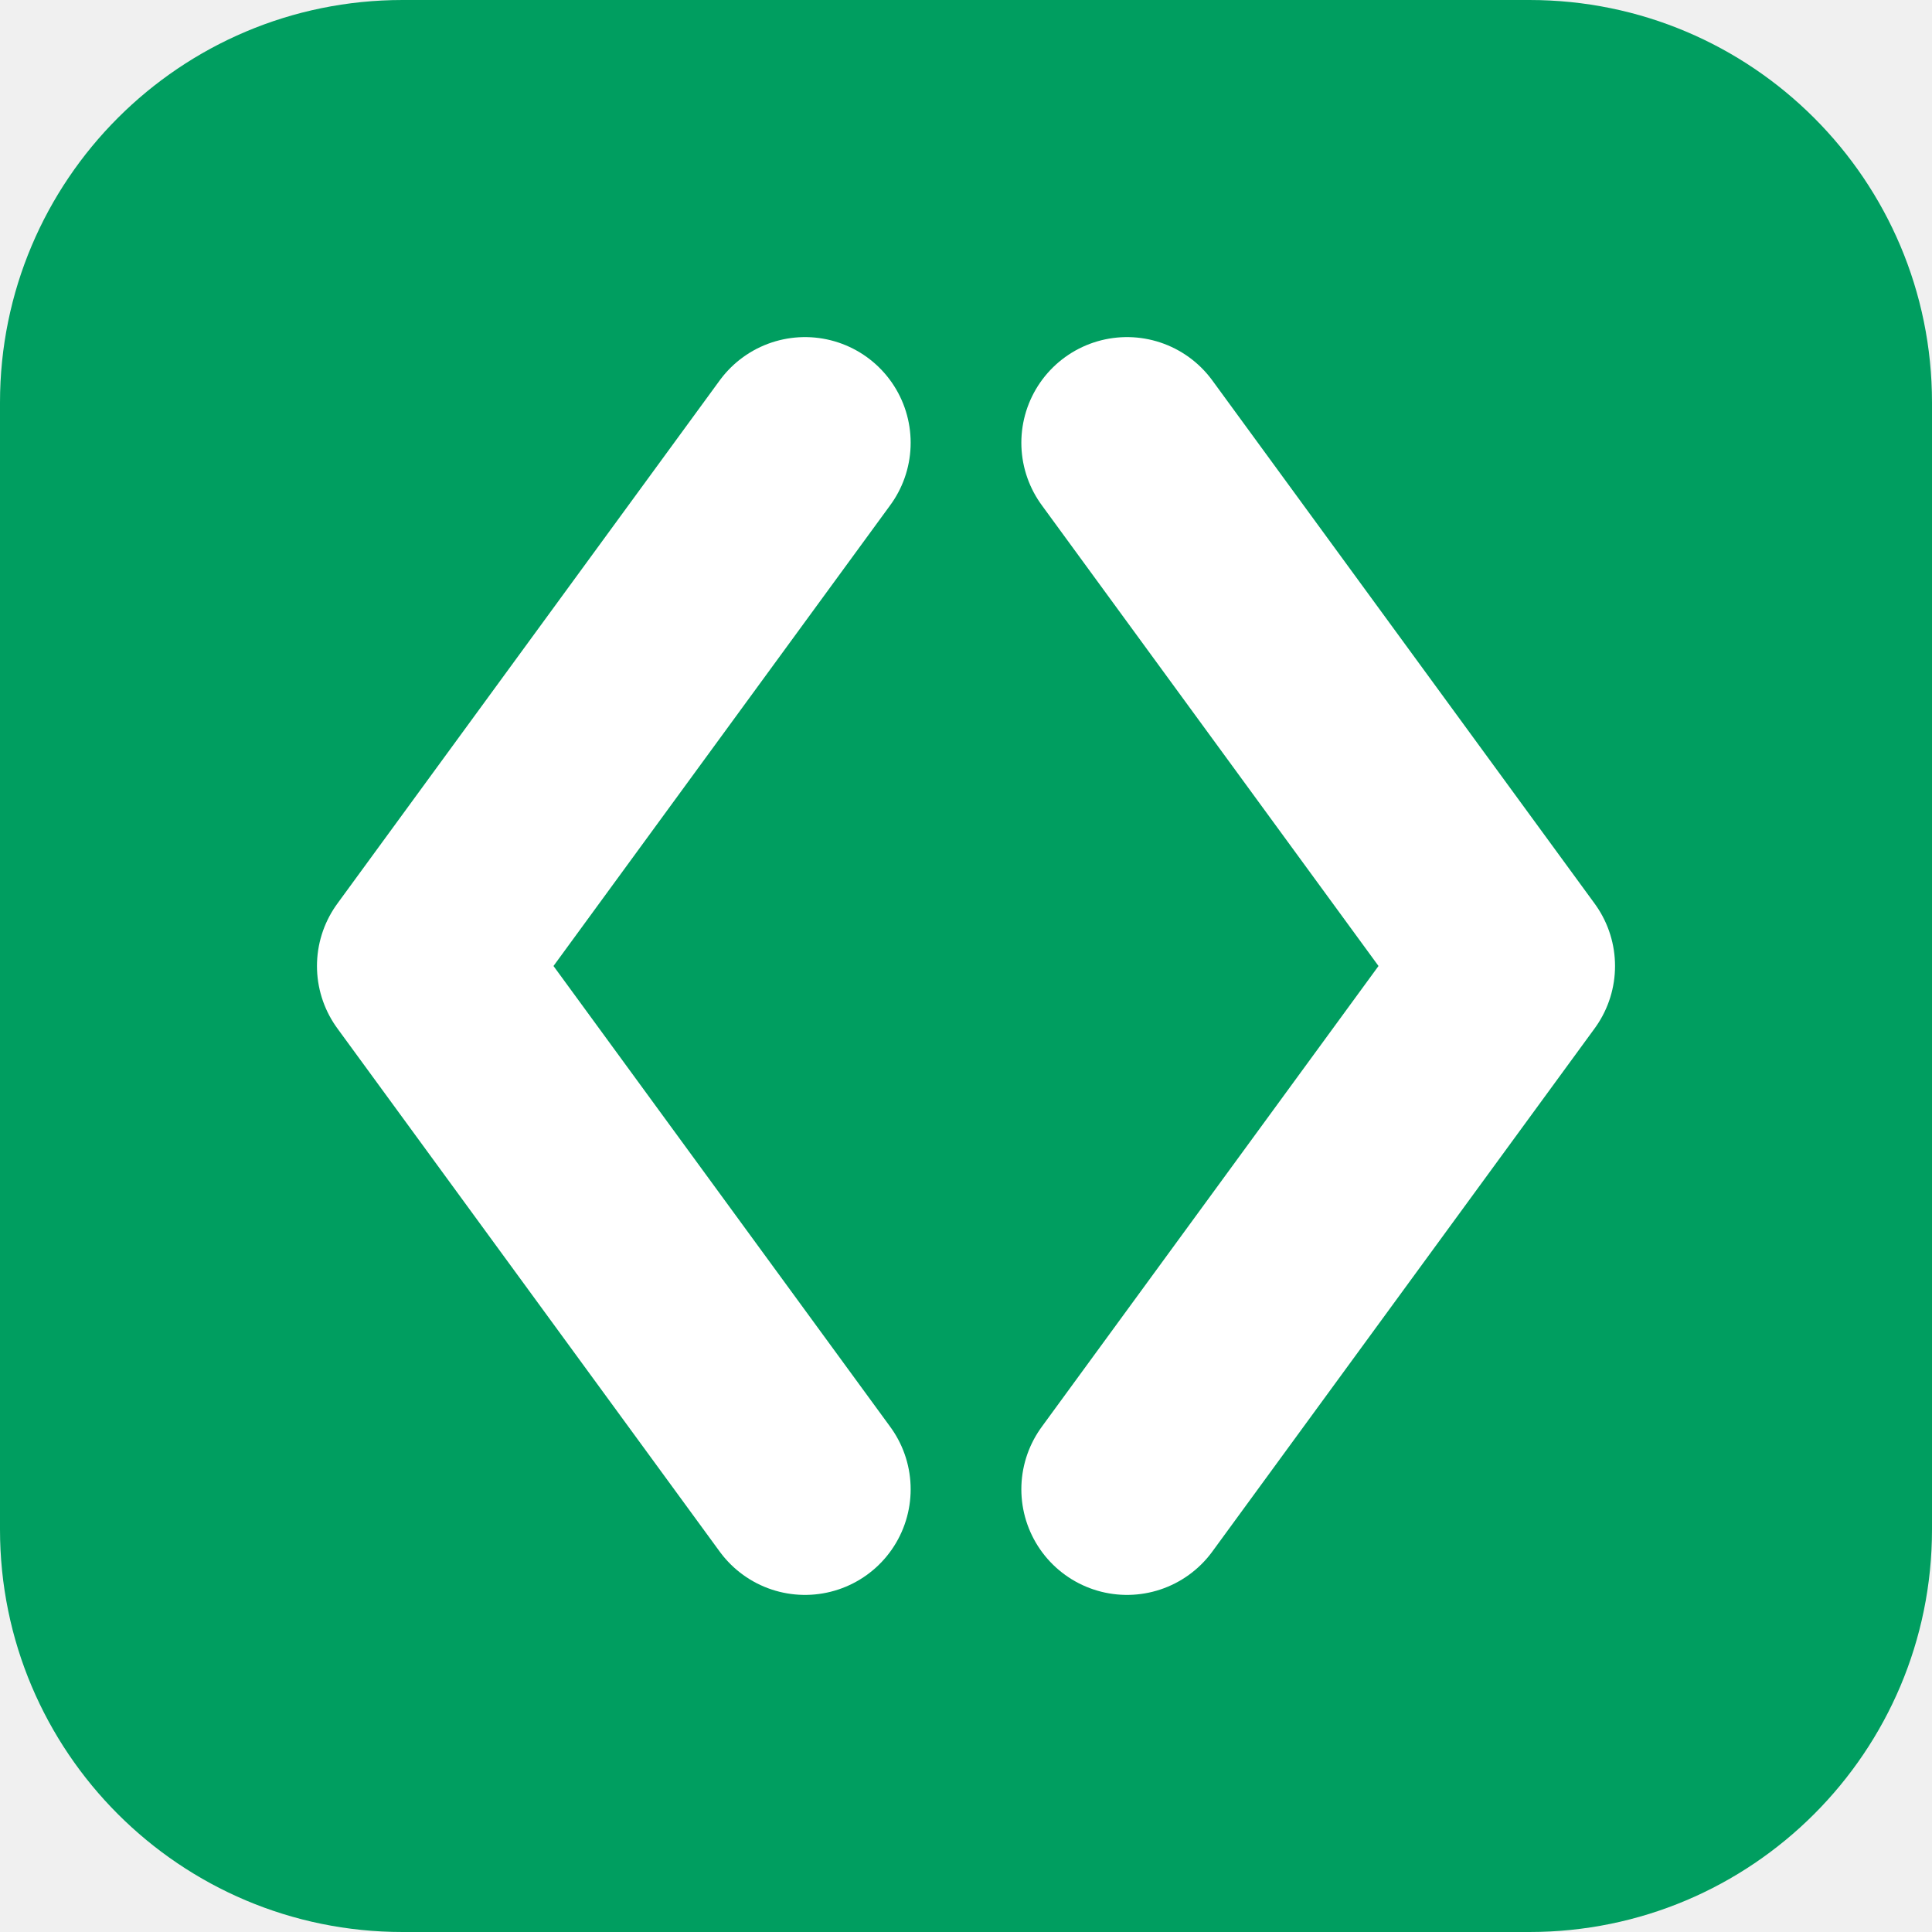
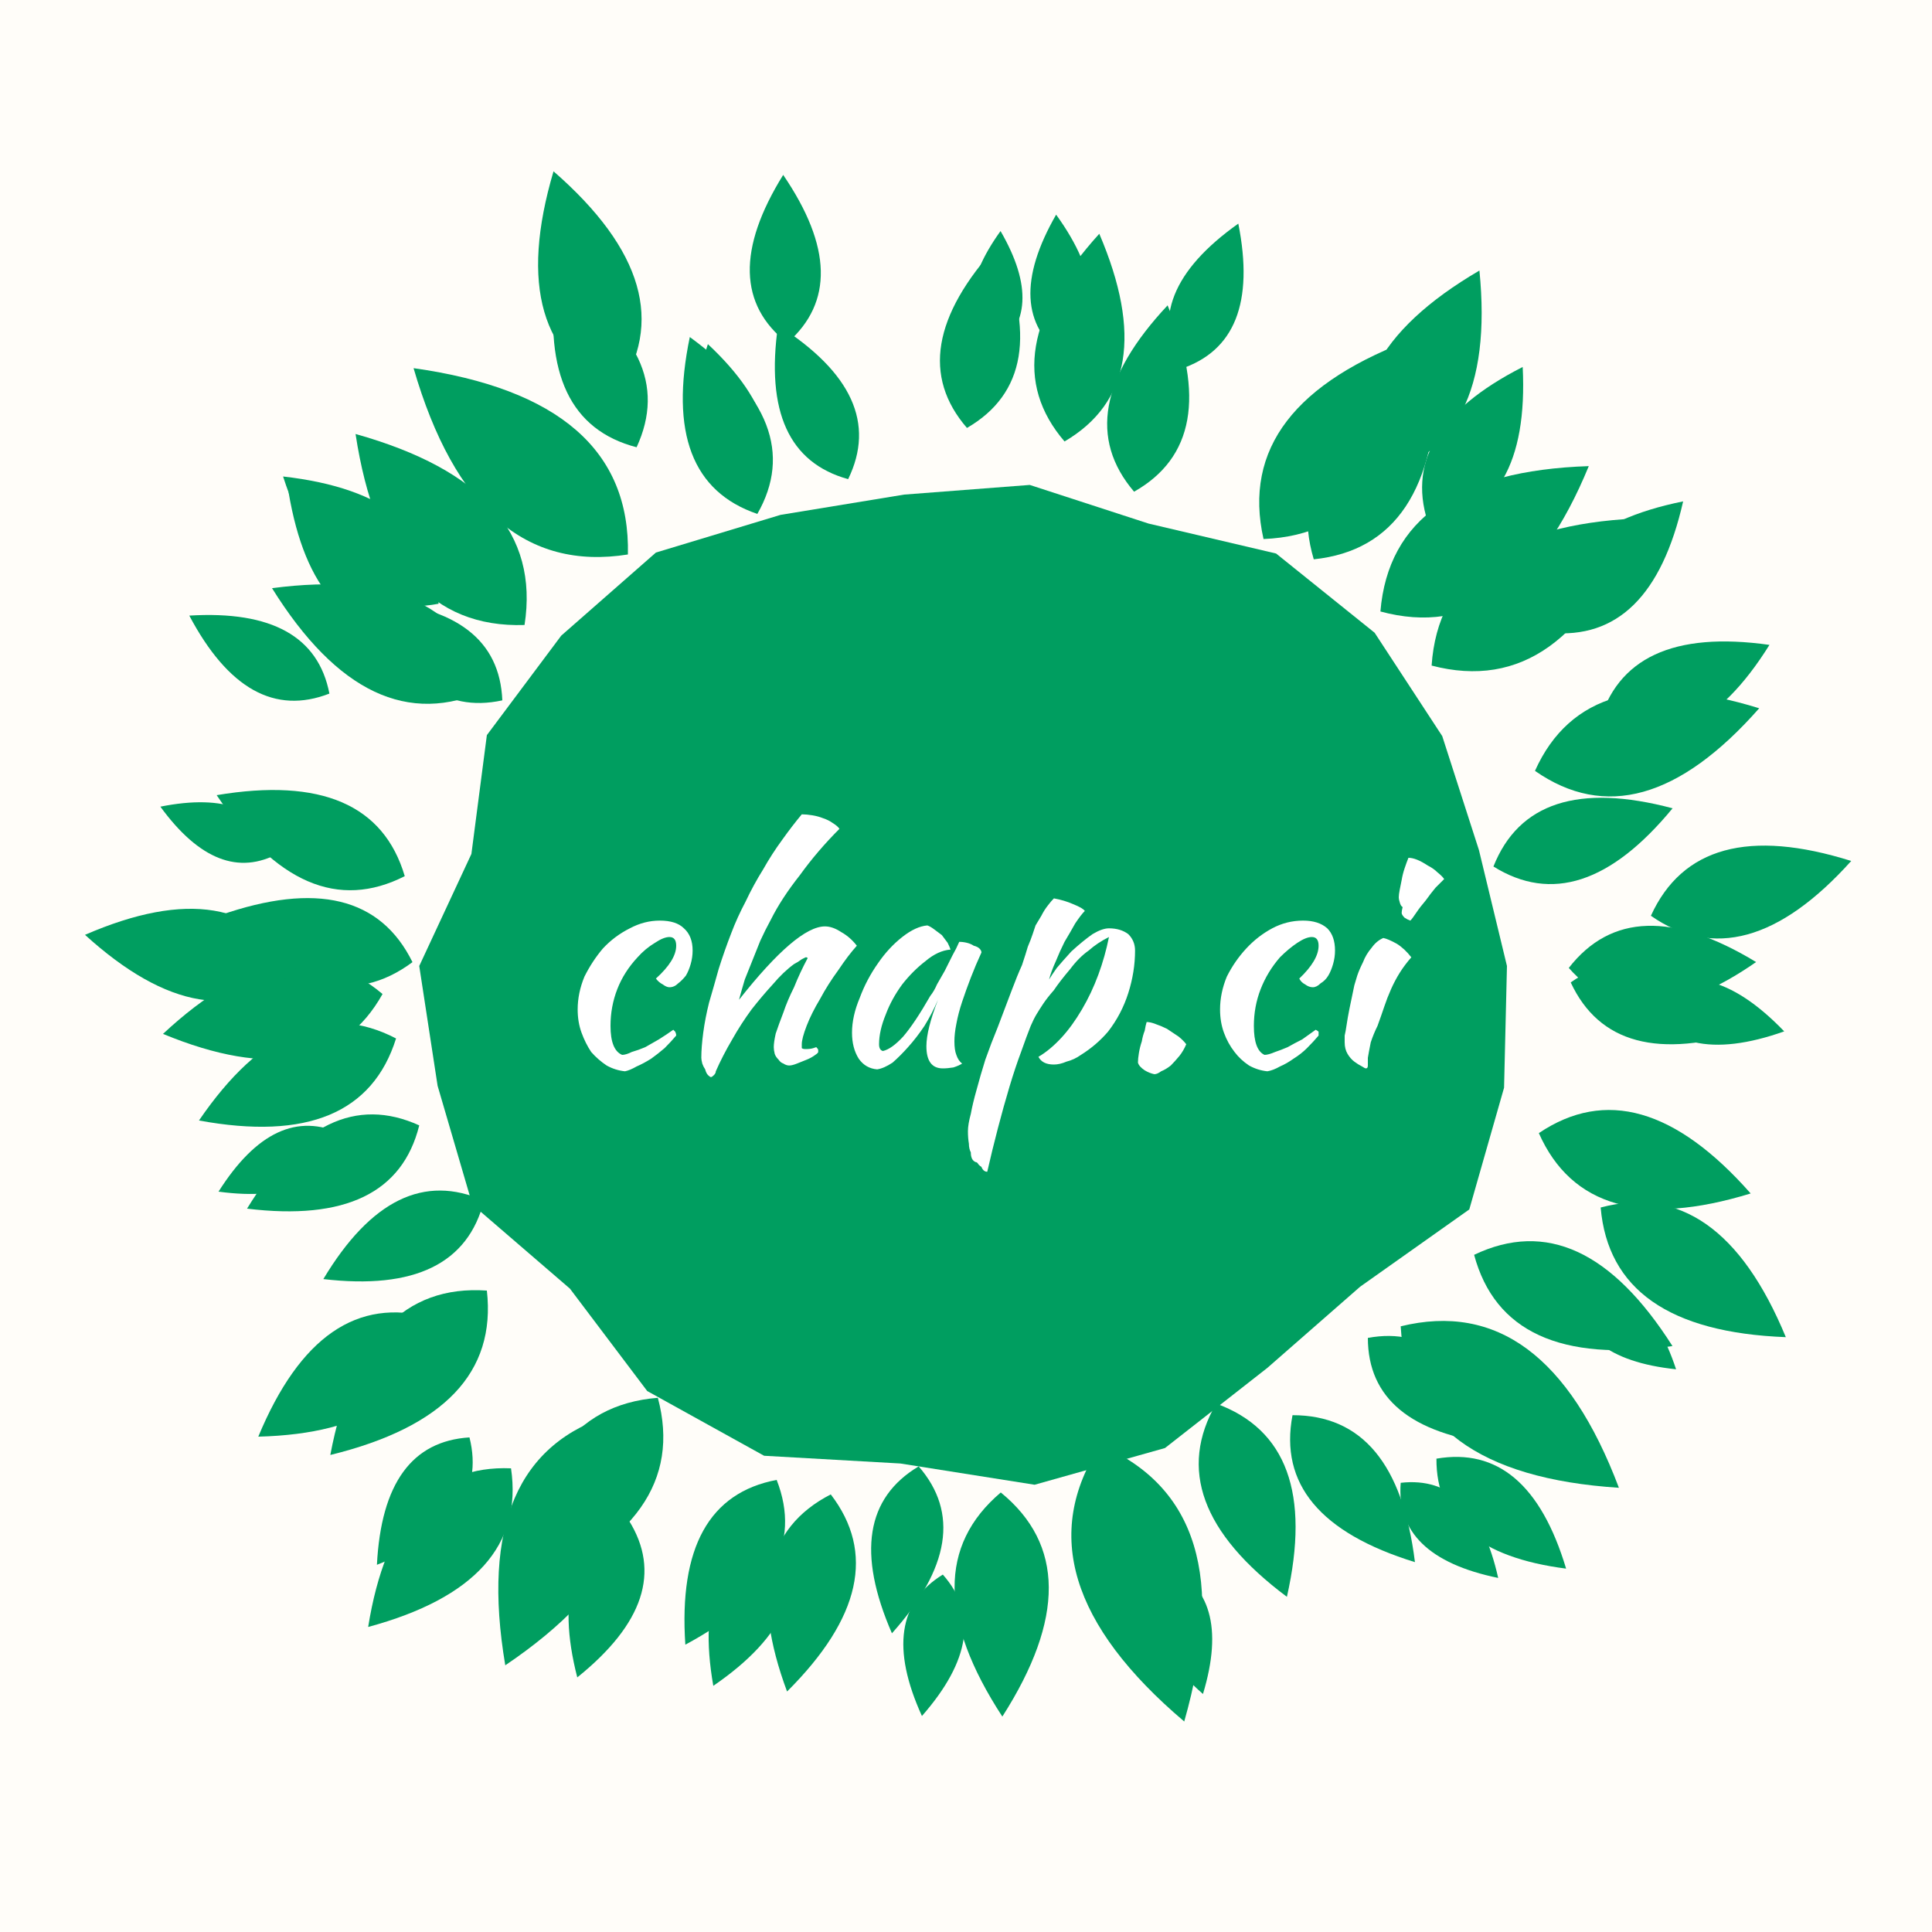
- <svg xmlns="http://www.w3.org/2000/svg" viewBox="0 0 96 96" width="96" height="96">
-   <rect width="96" height="96" rx="20" fill="#009E60" />
-   <path d="M 40 22 L 21 48 L 40 74 M 56 22 L 75 48 L 56 74" fill="none" stroke="#FFFFFF" stroke-width="10.5" stroke-linecap="round" stroke-linejoin="round" />
+ <svg xmlns="http://www.w3.org/2000/svg" viewBox="0 0 200 200" width="200" height="200">
+   <rect width="200" height="200" fill="#FFFDF9" />
+   <g fill="#009E60">
+     <polygon points="156.0,100.0 155.7,112.6 152.1,125.2 140.8,133.2 131.2,141.6 120.6,149.9 107.1,153.7 93.2,151.5 79.1,150.7 67.0,144.0 59.0,133.4 48.9,124.7 45.3,112.4 43.4,100.0 48.8,88.4 50.4,76.1 58.1,65.8 67.9,57.2 80.8,53.3 93.6,51.2 106.6,50.2 118.9,54.2 132.1,57.3 142.3,65.5 149.3,76.2 153.1,88.0" />
+     <path d="M 162.4 100.2 Q 170.6 93.4 162.4 80.8 Q 154.2 93.4 162.4 100.2 Z" transform="rotate(88.2 162.4 100.2)" />
+     <path d="M 159.3 117.3 Q 168.9 109.3 159.3 94.5 Q 149.8 109.3 159.3 117.3 Z" transform="rotate(105.9 159.3 117.3)" />
+     <path d="M 152.6 129.9 Q 162.1 122.0 152.6 107.3 Q 143.1 122.0 152.6 129.9 Z" transform="rotate(114.7 152.6 129.9)" />
+     <path d="M 145.0 137.3 Q 156.8 127.5 145.0 109.2 Q 133.2 127.5 145.0 137.3 Z" transform="rotate(126.5 145.0 137.3)" />
+     <path d="M 141.6 138.5 Q 148.8 132.5 141.6 121.3 Q 134.4 132.5 141.6 138.5 Z" transform="rotate(129.7 141.6 138.5)" />
+     <path d="M 133.8 146.5 Q 142.2 139.6 133.8 126.7 Q 125.5 139.6 133.8 146.5 Z" transform="rotate(140.2 133.8 146.5)" />
+     <path d="M 125.9 145.3 Q 134.9 137.8 125.9 124.0 Q 117.0 137.8 125.9 145.3 Z" transform="rotate(159.9 125.9 145.3)" />
+     <path d="M 113.9 149.6 Q 126.4 139.1 113.9 119.7 Q 101.4 139.1 113.9 149.6 Z" transform="rotate(163.1 113.9 149.6)" />
+     <path d="M 103.6 154.5 Q 113.3 146.4 103.6 131.3 Q 93.8 146.4 103.6 154.5 Z" transform="rotate(179.6 103.6 154.5)" />
+     <path d="M 95.1 151.8 Q 102.4 145.7 95.1 134.3 Q 87.8 145.7 95.1 151.8 Z" transform="rotate(189.1 95.1 151.8)" />
+     <path d="M 86.0 154.7 Q 94.8 147.4 86.0 133.8 Q 77.3 147.4 86.0 154.7 Z" transform="rotate(192.5 86.0 154.7)" />
+     <path d="M 80.4 153.2 Q 88.6 146.4 80.4 133.7 Q 72.2 146.4 80.4 153.2 Z" transform="rotate(209.0 80.4 153.2)" />
+     <path d="M 63.5 146.4 Q 75.4 136.5 63.5 118.1 Q 51.7 136.5 63.5 146.4 Z" transform="rotate(203.3 63.5 146.4)" />
+     <path d="M 68.1 144.7 Q 78.3 136.2 68.1 120.4 Q 57.9 136.2 68.1 144.7 Z" transform="rotate(215.2 68.1 144.7)" />
+     <path d="M 50.4 133.6 Q 60.3 125.4 50.4 110.1 Q 40.6 125.4 50.4 133.6 Z" transform="rotate(223.6 50.4 133.6)" />
+     <path d="M 50.1 124.3 Q 57.9 117.8 50.1 105.8 Q 42.4 117.8 50.1 124.3 Z" transform="rotate(244.0 50.1 124.3)" />
+     <path d="M 43.4 116.5 Q 51.7 109.6 43.4 96.7 Q 35.1 109.6 43.4 116.5 Z" transform="rotate(244.2 43.4 116.5)" />
+     <path d="M 41.0 107.5 Q 50.3 99.7 41.0 85.4 Q 31.7 99.7 41.0 107.5 Z" transform="rotate(247.4 41.0 107.5)" />
+     <path d="M 39.6 102.9 Q 49.3 94.9 39.6 79.8 Q 29.9 94.9 39.6 102.9 Z" transform="rotate(259.7 39.6 102.9)" />
+     <path d="M 42.7 99.6 Q 51.3 92.4 42.7 79.1 Q 34.0 92.4 42.7 99.6 Z" transform="rotate(283.7 42.7 99.6)" />
+     <path d="M 41.9 90.7 Q 50.8 83.3 41.9 69.5 Q 33.0 83.3 41.9 90.7 Z" transform="rotate(293.3 41.9 90.7)" />
+     <path d="M 52.0 72.5 Q 59.2 66.5 52.0 55.5 Q 44.9 66.5 52.0 72.5 Z" transform="rotate(307.5 52.0 72.5)" />
+     <path d="M 50.4 71.4 Q 60.7 62.8 50.4 46.8 Q 40.1 62.8 50.4 71.4 Z" transform="rotate(295.3 50.4 71.4)" />
+     <path d="M 54.3 64.7 Q 65.4 55.5 54.3 38.3 Q 43.2 55.5 54.3 64.7 Z" transform="rotate(318.5 54.3 64.7)" />
+     <path d="M 65.0 57.4 Q 77.4 47.1 65.0 28.0 Q 52.7 47.1 65.0 57.4 Z" transform="rotate(311.0 65.0 57.4)" />
+     <path d="M 78.4 53.2 Q 86.7 46.4 78.4 33.6 Q 70.2 46.4 78.4 53.2 Z" transform="rotate(339.1 78.4 53.2)" />
+     <path d="M 77.5 52.3 Q 84.7 46.3 77.5 35.1 Q 70.3 46.3 77.5 52.3 Z" transform="rotate(345.8 77.5 52.3)" />
+     <path d="M 87.8 49.6 Q 95.2 43.5 87.8 32.1 Q 80.5 43.5 87.8 49.6 Z" transform="rotate(335.5 87.8 49.6)" />
+     <path d="M 100.1 44.3 Q 108.2 37.6 100.1 25.1 Q 92.0 37.6 100.1 44.3 Z" transform="rotate(369.5 100.1 44.3)" />
+     <path d="M 110.2 45.7 Q 119.3 38.1 110.2 23.9 Q 101.1 38.1 110.2 45.7 Z" transform="rotate(369.5 110.2 45.7)" />
+     <path d="M 117.4 50.9 Q 125.6 44.1 117.4 31.3 Q 109.1 44.1 117.4 50.9 Z" transform="rotate(370.2 117.4 50.9)" />
+     <path d="M 130.8 55.8 Q 141.9 46.6 130.8 29.5 Q 119.8 46.6 130.8 55.8 Z" transform="rotate(397.4 130.8 55.8)" />
+     <path d="M 136.0 57.9 Q 145.8 49.8 136.0 34.8 Q 126.3 49.8 136.0 57.9 Z" transform="rotate(393.6 136.0 57.9)" />
+     <path d="M 142.9 63.3 Q 153.9 54.1 142.9 37.0 Q 131.8 54.1 142.9 63.3 Z" transform="rotate(415.1 142.9 63.3)" />
+     <path d="M 148.2 68.9 Q 159.2 59.8 148.2 42.8 Q 137.2 59.8 148.2 68.9 Z" transform="rotate(414.3 148.2 68.9)" />
+     <path d="M 158.9 79.8 Q 169.1 71.4 158.9 55.7 Q 148.8 71.4 158.9 79.8 Z" transform="rotate(434.4 158.9 79.8)" />
+     <path d="M 154.6 89.7 Q 162.7 82.9 154.6 70.2 Q 146.4 82.9 154.6 89.7 Z" transform="rotate(432.0 154.6 89.7)" />
+     <path d="M 162.6 101.7 Q 170.6 95.0 162.6 82.6 Q 154.6 95.0 162.6 101.7 Z" transform="rotate(465.0 162.6 101.7)" />
+     <path d="M 169.8 103.3 Q 176.2 98.0 169.8 88.0 Q 163.3 98.0 169.8 103.3 Z" transform="rotate(103.1 169.8 103.3)" />
+     <path d="M 165.7 125.0 Q 175.5 116.8 165.7 101.6 Q 156.0 116.8 165.7 125.0 Z" transform="rotate(125.0 165.7 125.0)" />
+     <path d="M 162.8 133.2 Q 168.5 128.4 162.8 119.5 Q 157.0 128.4 162.8 133.2 Z" transform="rotate(128.6 162.8 133.2)" />
+     <path d="M 148.7 151.0 Q 156.1 144.8 148.7 133.4 Q 141.3 144.8 148.7 151.0 Z" transform="rotate(130.3 148.7 151.0)" />
+     <path d="M 145.0 153.5 Q 150.9 148.6 145.0 139.4 Q 139.0 148.6 145.0 153.5 Z" transform="rotate(134.3 145.0 153.5)" />
+     <path d="M 120.7 162.0 Q 126.5 157.1 120.7 148.1 Q 114.9 157.1 120.7 162.0 Z" transform="rotate(164.0 120.7 162.0)" />
+     <path d="M 118.2 159.1 Q 123.4 154.7 118.2 146.7 Q 113.0 154.7 118.2 159.1 Z" transform="rotate(161.4 118.2 159.1)" />
+     <path d="M 97.6 163.0 Q 103.8 157.8 97.6 148.2 Q 91.4 157.8 97.6 163.0 Z" transform="rotate(188.4 97.6 163.0)" />
+     <path d="M 80.7 158.2 Q 88.1 152.0 80.7 140.5 Q 73.3 152.0 80.7 158.2 Z" transform="rotate(202.8 80.7 158.2)" />
+     <path d="M 65.1 157.4 Q 72.2 151.4 65.1 140.3 Q 57.9 151.4 65.1 157.4 Z" transform="rotate(198.2 65.1 157.4)" />
+     <path d="M 52.9 152.0 Q 62.2 144.3 52.9 129.9 Q 43.6 144.3 52.9 152.0 Z" transform="rotate(222.0 52.9 152.0)" />
+     <path d="M 48.6 148.8 Q 55.5 143.1 48.6 132.5 Q 41.8 143.1 48.6 148.8 Z" transform="rotate(216.0 48.6 148.8)" />
+     <path d="M 44.6 136.4 Q 53.7 128.8 44.6 114.7 Q 35.4 128.8 44.6 136.4 Z" transform="rotate(235.4 44.6 136.4)" />
+     <path d="M 35.4 117.4 Q 41.3 112.5 35.4 103.3 Q 29.5 112.5 35.4 117.4 Z" transform="rotate(245.0 35.4 117.4)" />
+     <path d="M 30.7 100.4 Q 40.0 92.6 30.7 78.2 Q 21.4 92.6 30.7 100.4 Z" transform="rotate(279.4 30.7 100.4)" />
+     <path d="M 28.9 88.3 Q 34.4 83.7 28.9 75.1 Q 23.4 83.7 28.9 88.3 Z" transform="rotate(291.3 28.9 88.3)" />
+     <path d="M 34.1 71.8 Q 41.0 66.0 34.1 55.2 Q 27.1 66.0 34.1 71.8 Z" transform="rotate(299.1 34.1 71.8)" />
+     <path d="M 43.2 65.6 Q 51.5 58.7 43.2 45.8 Q 34.9 58.7 43.2 65.6 Z" transform="rotate(317.7 43.2 65.6)" />
+     <path d="M 45.4 62.5 Q 54.1 55.2 45.4 41.7 Q 36.7 55.2 45.4 62.5 Z" transform="rotate(309.3 45.4 62.5)" />
+     <path d="M 65.9 46.3 Q 74.1 39.5 65.9 26.9 Q 57.8 39.5 65.9 46.3 Z" transform="rotate(334.5 65.9 46.3)" />
+     <path d="M 63.9 40.6 Q 73.9 32.3 63.9 16.8 Q 54.0 32.3 63.9 40.6 Z" transform="rotate(343.9 63.9 40.6)" />
+     <path d="M 81.5 35.5 Q 88.8 29.4 81.5 18.1 Q 74.1 29.4 81.5 35.5 Z" transform="rotate(358.6 81.5 35.5)" />
+     <path d="M 102.9 36.4 Q 108.2 32.0 102.9 23.9 Q 97.7 32.0 102.9 36.4 Z" transform="rotate(363.1 102.9 36.4)" />
+     <path d="M 110.1 36.9 Q 116.3 31.8 110.1 22.2 Q 103.9 31.8 110.1 36.9 Z" transform="rotate(357.0 110.1 36.9)" />
+     <path d="M 122.2 38.2 Q 129.0 32.5 122.2 22.0 Q 115.4 32.5 122.2 38.2 Z" transform="rotate(381.7 122.2 38.2)" />
+     <path d="M 142.3 49.3 Q 152.3 41.0 142.3 25.4 Q 132.3 41.0 142.3 49.3 Z" transform="rotate(387.0 142.3 49.3)" />
+     <path d="M 148.0 54.6 Q 156.1 47.9 148.0 35.4 Q 139.9 47.9 148.0 54.6 Z" transform="rotate(390.1 148.0 54.6)" />
+     <path d="M 160.4 65.5 Q 168.5 58.7 160.4 46.1 Q 152.2 58.7 160.4 65.5 Z" transform="rotate(405.5 160.4 65.5)" />
+     <path d="M 165.5 75.0 Q 173.7 68.1 165.5 55.5 Q 157.3 68.1 165.5 75.0 Z" transform="rotate(425.0 165.5 75.0)" />
+     <path d="M 170.9 94.8 Q 179.9 87.3 170.9 73.3 Q 161.9 87.3 170.9 94.8 Z" transform="rotate(434.7 170.9 94.8)" />
+   </g>
+   <path fill="#FFFFFF" transform="translate(56.6 110)" d="M3.2 -5.5Q3.2 -7.2 3.9 -8.9Q4.7 -10.5 5.8 -11.8Q7 -13.1 8.6 -13.9Q10.1 -14.7 11.7 -14.7Q13.4 -14.7 14.2 -13.9Q15.1 -13.1 15.1 -11.6Q15.1 -10.9 14.9 -10.2Q14.7 -9.5 14.4 -9Q14 -8.5 13.6 -8.2Q13.2 -7.8 12.7 -7.8Q12.4 -7.8 12 -8.1Q11.6 -8.3 11.3 -8.7Q13.4 -10.6 13.4 -12.1Q13.4 -13 12.7 -13Q12.1 -13 11.2 -12.4Q10.2 -11.8 9.4 -10.9Q8 -9.4 7.3 -7.6Q6.6 -5.8 6.6 -3.8Q6.6 -1.3 7.8 -0.8Q8.2 -0.8 8.8 -1.1Q9.5 -1.3 10.2 -1.6Q10.9 -2 11.6 -2.4Q12.4 -2.9 13.1 -3.4Q13.2 -3.3 13.3 -3.2Q13.4 -3 13.4 -2.8Q12.9 -2.2 12.2 -1.5Q11.5 -0.9 10.8 -0.4Q10 0.1 9.3 0.4Q8.6 0.8 8.1 0.9Q7.1 0.8 6.2 0.3Q5.3 -0.3 4.6 -1.1Q4 -2 3.6 -3.1Q3.2 -4.2 3.2 -5.5Z M16 -0.5Q16 -1.6 16.2 -3.1Q16.4 -4.6 16.8 -6.2Q17.3 -7.9 17.8 -9.7Q18.4 -11.6 19.1 -13.4Q19.7 -15 20.6 -16.7Q21.4 -18.4 22.4 -20Q23.3 -21.6 24.4 -23.1Q25.4 -24.5 26.4 -25.7Q26.9 -25.7 27.5 -25.6Q28.1 -25.5 28.6 -25.3Q29.2 -25.1 29.6 -24.8Q30.1 -24.5 30.3 -24.2Q28 -21.9 26.2 -19.4Q24.3 -17 23.2 -14.8Q22.6 -13.7 22.1 -12.6Q21.7 -11.6 21.3 -10.6Q20.9 -9.6 20.5 -8.6Q20.2 -7.6 19.9 -6.5Q25.9 -14.1 28.8 -14.1Q29.6 -14.1 30.5 -13.5Q31.4 -13 32.1 -12.1Q31.2 -11.1 30.2 -9.6Q29.1 -8.1 28.3 -6.6Q27.4 -5.1 26.9 -3.8Q26.4 -2.5 26.4 -1.9Q26.4 -1.6 26.4 -1.5Q26.5 -1.4 26.8 -1.4Q27.3 -1.4 27.6 -1.5Q27.9 -1.6 27.9 -1.6Q28.1 -1.4 28.1 -1.3Q28.1 -1.2 28.1 -1.1Q28.1 -1 27.8 -0.8Q27.4 -0.5 26.9 -0.3Q26.4 -0.1 25.9 0.1Q25.4 0.3 25.1 0.3Q24.8 0.3 24.5 0.1Q24.2 -0 24 -0.3Q23.7 -0.6 23.6 -0.9Q23.5 -1.3 23.5 -1.6Q23.5 -2.1 23.7 -3Q24 -3.9 24.5 -5.2Q24.9 -6.4 25.6 -7.8Q26.2 -9.3 27 -10.8Q27 -10.9 26.8 -10.9Q26.8 -10.9 26.4 -10.7Q26 -10.4 25.6 -10.2Q24.5 -9.4 23.4 -8.1Q22.3 -6.9 21.2 -5.5Q20.1 -4 19.2 -2.4Q18.2 -0.7 17.5 0.9Q17.5 1.1 17.3 1.3Q17.1 1.5 17 1.5Q16.9 1.5 16.7 1.3Q16.5 1.1 16.4 0.7Q16.2 0.4 16.1 0.1Q16 -0.3 16 -0.5Z M42.7 -12.5Q43.1 -12.5 43.5 -12.4Q43.9 -12.3 44.2 -12.1Q44.6 -12 44.8 -11.8Q45 -11.6 45 -11.4Q44.4 -10.1 43.9 -8.8Q43.4 -7.5 43 -6.3Q42.6 -5.1 42.4 -4Q42.2 -3 42.2 -2.2Q42.2 -1.3 42.4 -0.8Q42.6 -0.2 43 0.1Q42.7 0.3 42.1 0.5Q41.5 0.6 41 0.6Q39.3 0.6 39.3 -1.7Q39.3 -3.4 40.5 -6.5Q39.9 -5.1 39.1 -3.8Q38.3 -2.6 37.4 -1.6Q36.6 -0.7 35.8 -0Q34.9 0.6 34.2 0.7Q33 0.6 32.3 -0.4Q31.6 -1.5 31.6 -3.1Q31.6 -4.8 32.4 -6.7Q33.1 -8.6 34.3 -10.3Q35.4 -11.9 36.8 -13Q38.2 -14.1 39.4 -14.2Q39.7 -14.1 40.1 -13.8Q40.5 -13.5 40.9 -13.2Q41.2 -12.8 41.5 -12.4Q41.7 -12 41.8 -11.7Q40.5 -11.6 39.2 -10.5Q37.9 -9.5 36.8 -8.1Q35.7 -6.6 35.1 -5Q34.4 -3.3 34.4 -1.9Q34.4 -1.3 34.8 -1.2Q35.7 -1.4 36.9 -2.7Q38.1 -4.1 39.7 -6.9Q40.1 -7.4 40.4 -8.1Q40.8 -8.8 41.2 -9.5Q41.6 -10.3 42 -11.1Q42.4 -11.8 42.7 -12.5Z M44.4 10.3Q43.9 10.1 43.9 9.3Q43.7 8.9 43.7 8.4Q43.6 7.8 43.6 7.1Q43.6 6.4 43.9 5.3Q44.1 4.2 44.5 2.8Q44.9 1.3 45.4 -0.3Q46 -2 46.7 -3.7Q47.5 -5.8 48.1 -7.4Q48.7 -9 49.2 -10.1Q49.6 -11.3 49.8 -12Q50.1 -12.7 50.3 -13.3Q50.4 -13.6 50.6 -14.2Q50.9 -14.7 51.2 -15.2Q51.5 -15.8 51.9 -16.3Q52.2 -16.7 52.5 -17Q53.6 -16.8 54.5 -16.4Q55.5 -16 55.7 -15.7Q55.3 -15.3 54.7 -14.4Q54.2 -13.5 53.6 -12.5Q53.1 -11.5 52.7 -10.5Q52.2 -9.4 52 -8.6Q52.3 -9.1 52.8 -9.8Q53.3 -10.4 54.3 -11.5Q55.5 -12.6 56.5 -13.3Q57.5 -13.9 58.2 -13.9Q59.4 -13.9 60.2 -13.3Q60.9 -12.6 60.9 -11.6Q60.9 -9.4 60.2 -7.2Q59.5 -5 58.1 -3.2Q57.5 -2.5 56.8 -1.9Q56.1 -1.3 55.3 -0.8Q54.6 -0.3 53.8 -0.1Q53.1 0.2 52.5 0.2Q51.9 0.2 51.5 -0Q51.1 -0.2 50.9 -0.6Q52.1 -1.3 53.3 -2.6Q54.4 -3.8 55.4 -5.5Q56.4 -7.2 57.1 -9.1Q57.8 -11 58.2 -13Q57 -12.4 56.1 -11.6Q55.1 -10.9 54.2 -9.7Q53.1 -8.4 52.5 -7.5Q51.8 -6.7 51.4 -6.1Q51 -5.5 50.7 -5Q50.4 -4.5 50.1 -3.8Q49.7 -2.8 49.1 -1.1Q48.5 0.5 47.9 2.5Q47.3 4.5 46.7 6.8Q46.1 9.1 45.6 11.3Q45.2 11.3 45 10.8Q44.7 10.6 44.6 10.4Q44.5 10.3 44.4 10.3Z M62.9 1.2Q62.4 1.1 61.9 0.8Q61.3 0.4 61.2 -0Q61.2 -0.4 61.3 -1Q61.4 -1.6 61.6 -2.2Q61.7 -2.8 61.9 -3.3Q62 -3.9 62.1 -4.2Q62.5 -4.2 63 -4Q63.6 -3.8 64.2 -3.5Q64.8 -3.1 65.4 -2.7Q65.9 -2.3 66.2 -1.9Q65.9 -1.2 65.5 -0.7Q65 -0.1 64.6 0.3Q64.1 0.7 63.6 0.9Q63.2 1.2 62.9 1.2Z M69.7 -5.5Q69.7 -7.2 70.4 -8.9Q71.2 -10.5 72.4 -11.8Q73.6 -13.1 75.1 -13.9Q76.6 -14.7 78.3 -14.7Q79.9 -14.7 80.8 -13.9Q81.6 -13.1 81.6 -11.6Q81.6 -10.9 81.4 -10.2Q81.2 -9.5 80.9 -9Q80.6 -8.5 80.1 -8.2Q79.7 -7.8 79.3 -7.8Q78.9 -7.8 78.5 -8.1Q78.1 -8.3 77.9 -8.7Q79.9 -10.6 79.9 -12.1Q79.9 -13 79.2 -13Q78.6 -13 77.7 -12.4Q76.8 -11.8 75.9 -10.9Q74.6 -9.4 73.9 -7.6Q73.2 -5.8 73.2 -3.8Q73.2 -1.3 74.3 -0.8Q74.7 -0.8 75.4 -1.1Q76 -1.3 76.7 -1.6Q77.4 -2 78.2 -2.4Q78.9 -2.9 79.6 -3.4Q79.8 -3.3 79.9 -3.2Q79.9 -3 79.9 -2.8Q79.4 -2.2 78.7 -1.5Q78.1 -0.9 77.3 -0.4Q76.6 0.1 75.9 0.4Q75.2 0.8 74.6 0.9Q73.6 0.8 72.7 0.3Q71.8 -0.3 71.2 -1.1Q70.5 -2 70.1 -3.1Q69.7 -4.2 69.7 -5.5Z M82.6 -2.1Q82.6 -2.4 82.6 -2.8Q82.7 -3.2 82.8 -3.9Q82.9 -4.6 83.1 -5.6Q83.3 -6.6 83.6 -8Q83.7 -8.3 83.9 -9Q84.1 -9.6 84.5 -10.4Q84.8 -11.2 85.4 -11.9Q85.9 -12.6 86.6 -12.9Q87.1 -12.8 88 -12.3Q88.8 -11.8 89.5 -10.9Q88.8 -10.1 88.3 -9.3Q87.8 -8.5 87.4 -7.6Q87 -6.7 86.7 -5.8Q86.4 -4.9 86 -3.8Q85.6 -3 85.3 -2.1Q85.1 -1.1 85 -0.5Q85 0.1 85 0.3Q85 0.6 84.8 0.6Q84.7 0.6 84.4 0.4Q84 0.2 83.6 -0.1Q83.2 -0.4 82.9 -0.9Q82.6 -1.4 82.6 -2.1ZM88.5 -15.5Q88.5 -15.7 88.6 -16.1Q88.4 -16.2 88.3 -16.6Q88.2 -16.9 88.2 -17.1Q88.2 -17.4 88.3 -17.9Q88.4 -18.4 88.5 -18.9Q88.6 -19.5 88.8 -20.1Q89 -20.7 89.2 -21.2Q89.6 -21.2 90.1 -21Q90.6 -20.8 91.2 -20.4Q91.8 -20.1 92.2 -19.7Q92.7 -19.3 92.9 -19Q92.6 -18.7 92 -18.1Q91.5 -17.5 91 -16.8Q90.4 -16.1 90 -15.5Q89.6 -14.9 89.4 -14.7Q89.1 -14.8 88.8 -15Q88.5 -15.3 88.5 -15.5Z" />
</svg>
